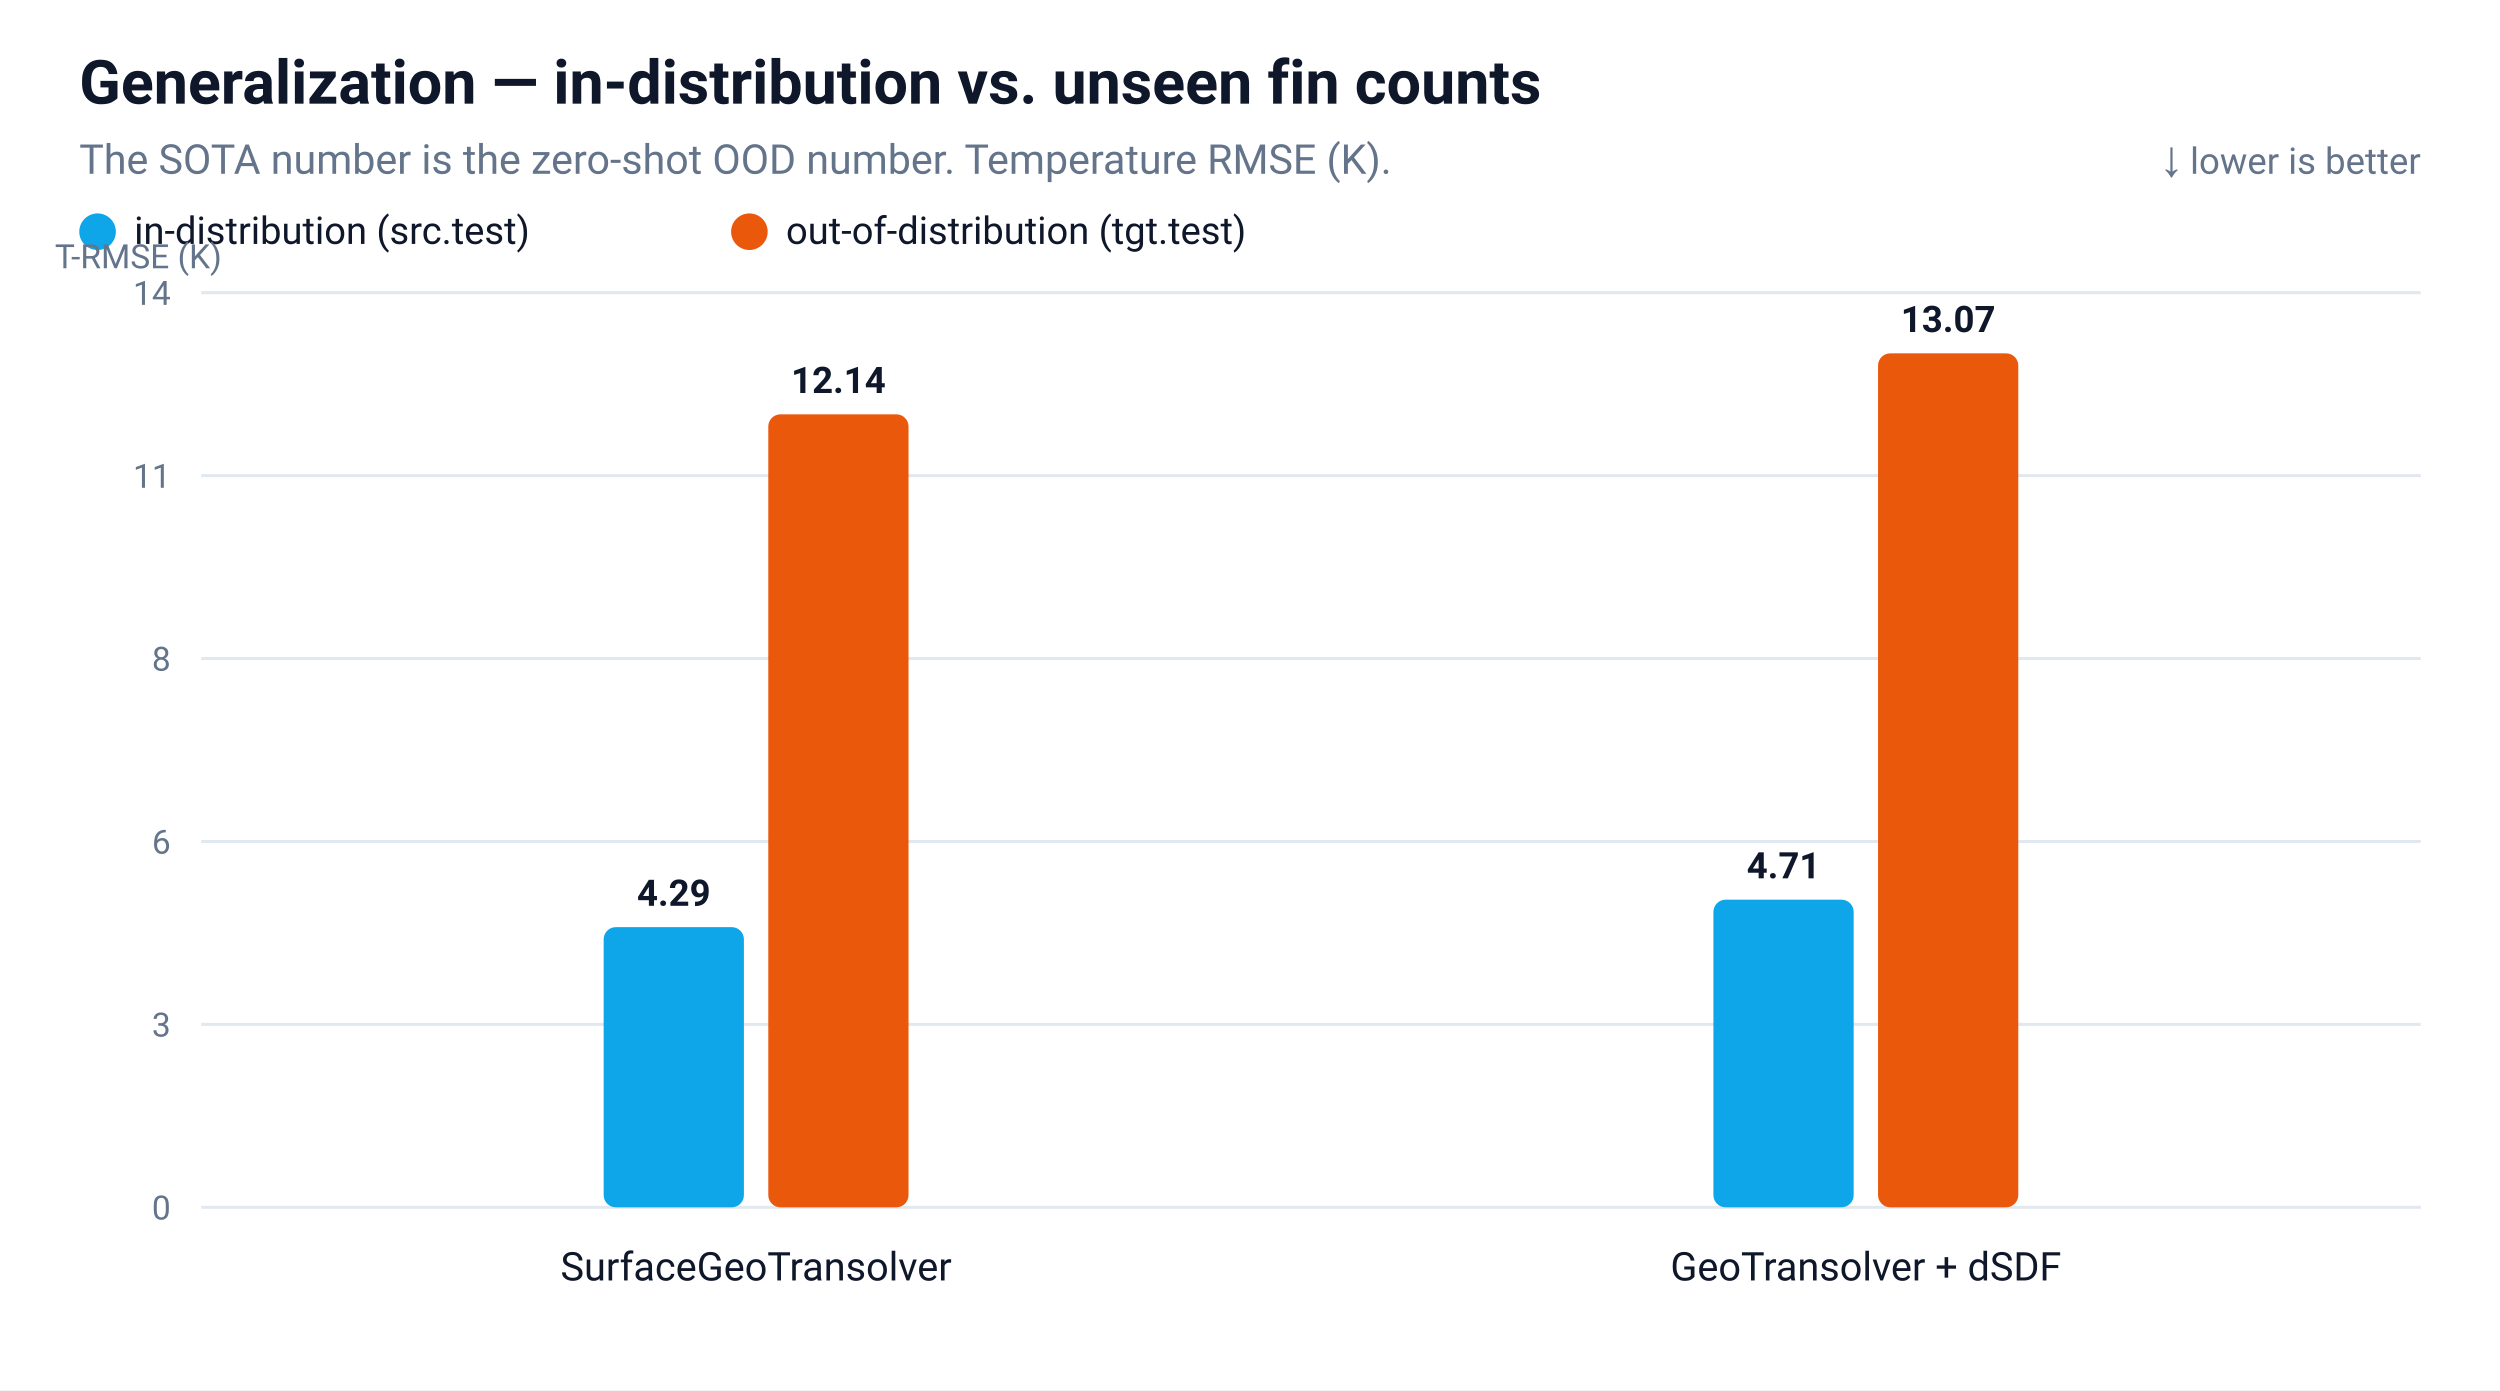
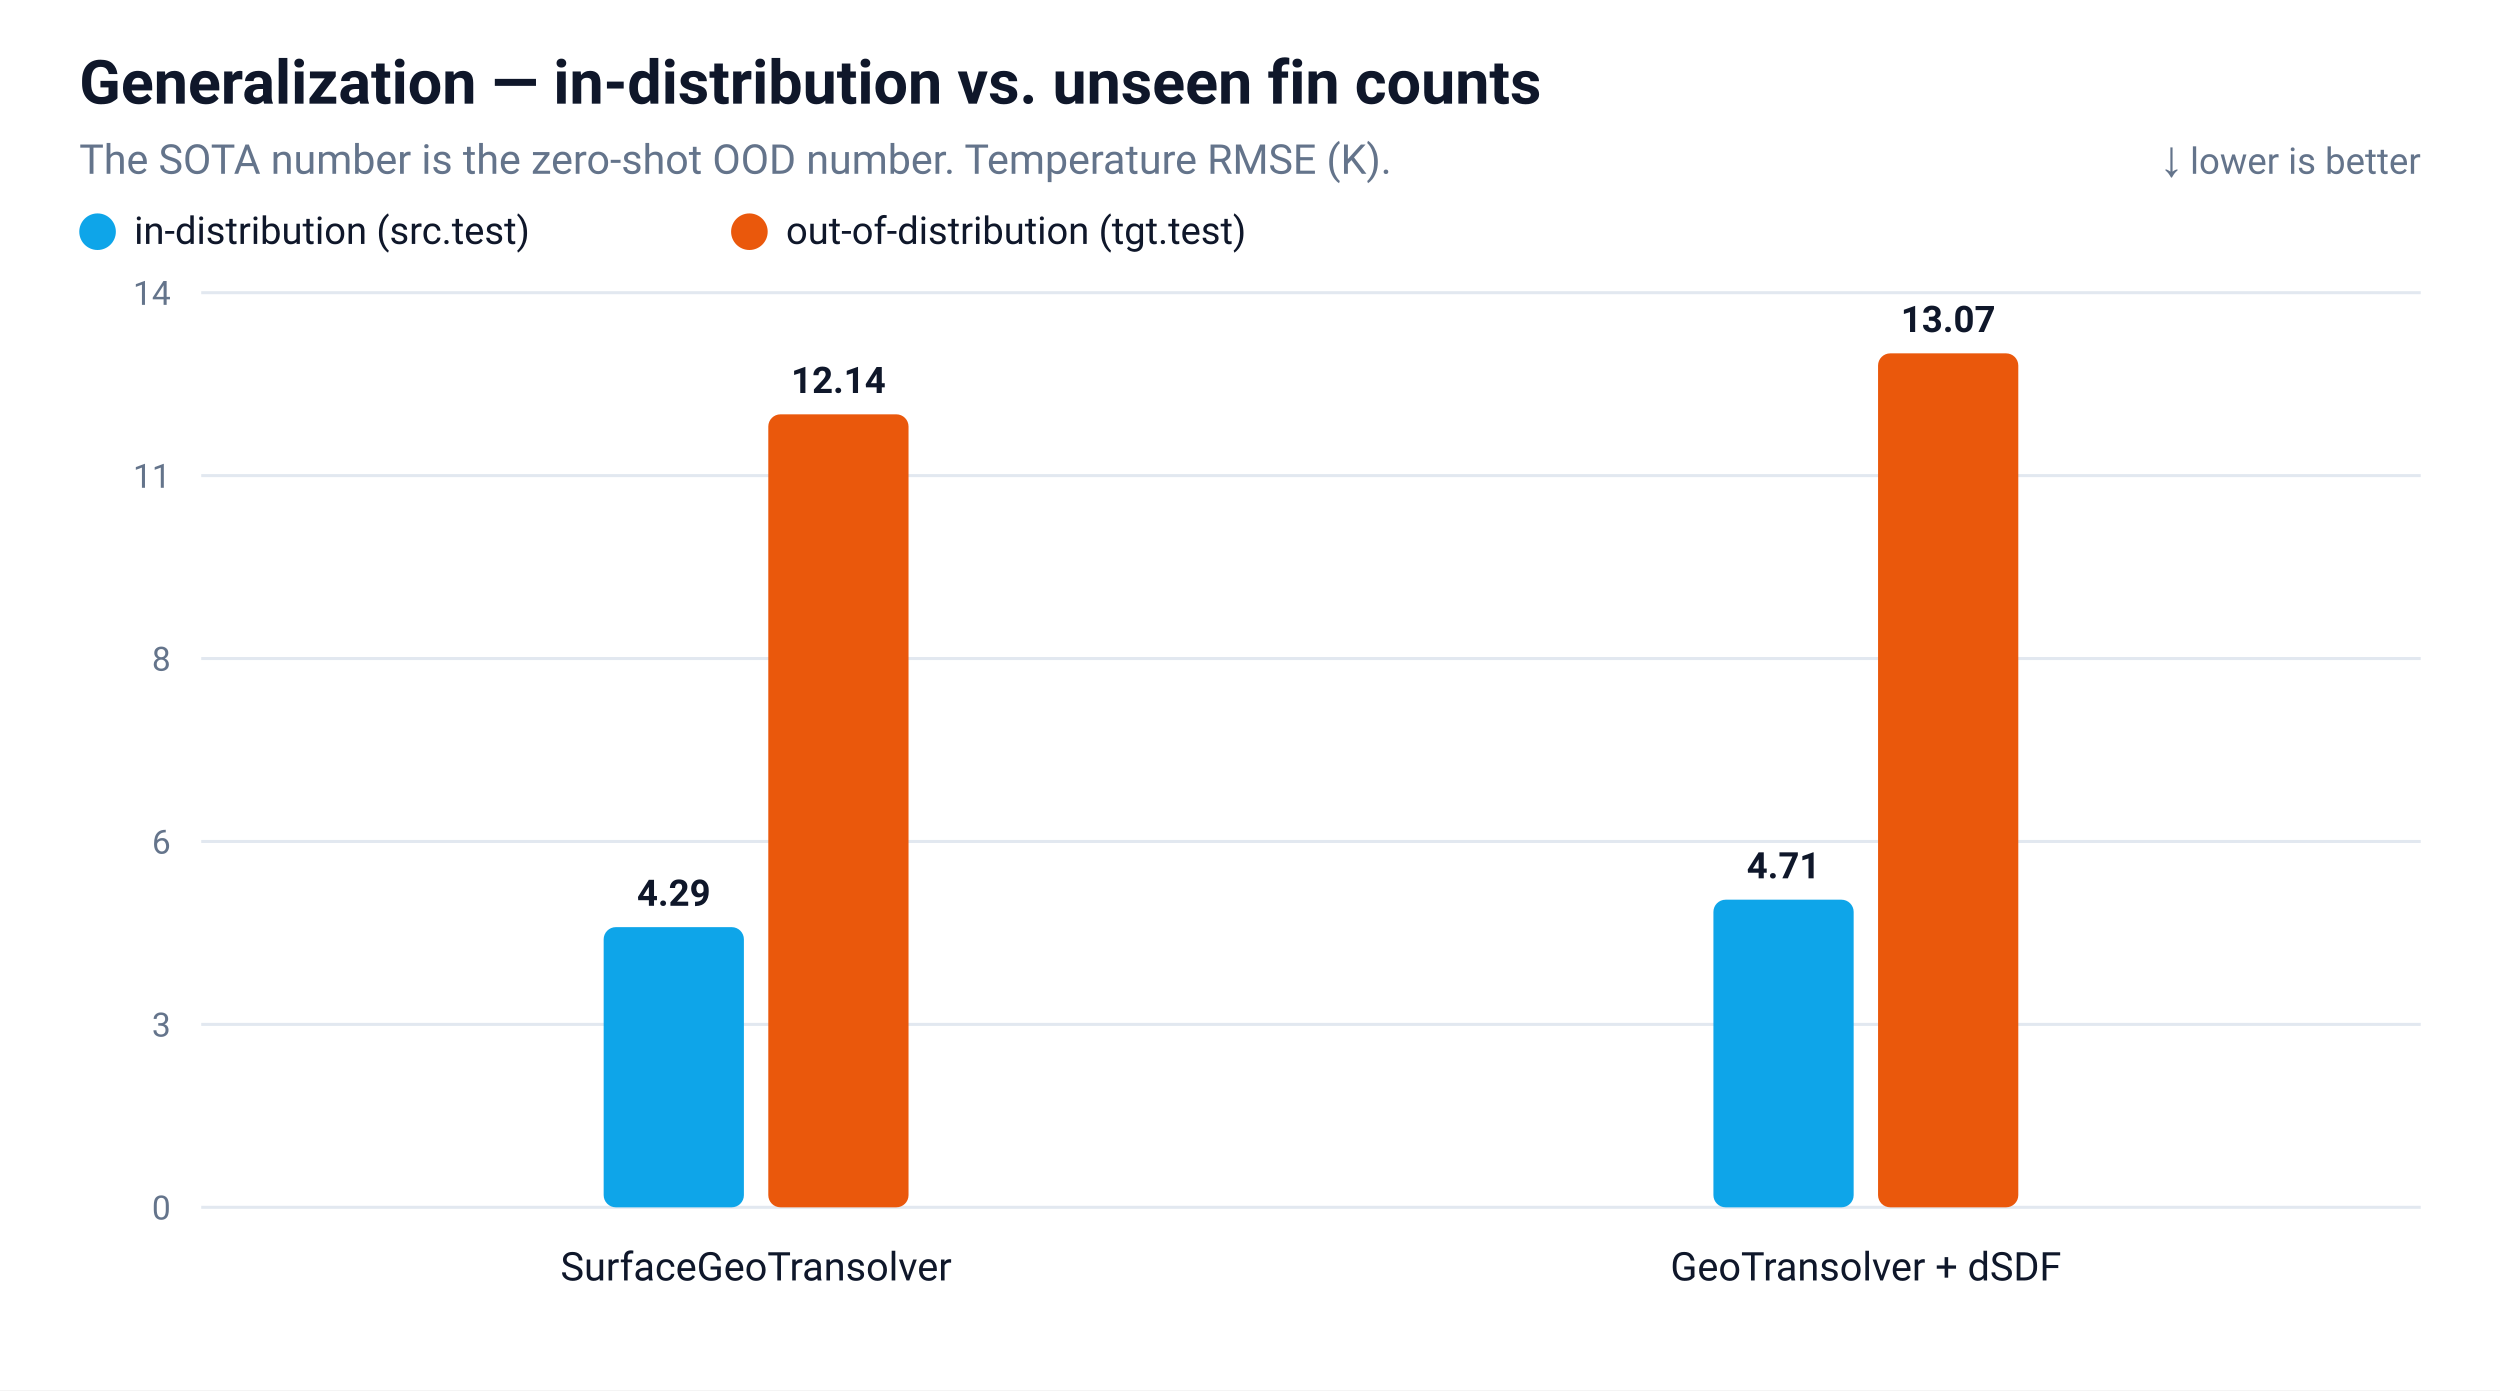
<svg xmlns="http://www.w3.org/2000/svg" width="820" height="456" viewBox="0 0 820 456" font-family="-apple-system,BlinkMacSystemFont,'Segoe UI',Roboto,Helvetica,Arial,sans-serif" role="img" aria-label="Generalization — in-distribution vs. unseen fin counts">
  <rect width="820" height="456" fill="#FFFFFF" />
  <text x="26" y="34" font-size="20" font-weight="700" fill="#0F172A">Generalization — in-distribution vs. unseen fin counts</text>
  <text x="26" y="57" font-size="13.5" fill="#64748B">The SOTA number is the zero-shot OOD number. Temperature RMSE (K).</text>
  <text x="794" y="57" font-size="12" fill="#64748B" text-anchor="end">↓ lower is better</text>
  <circle cx="32" cy="76" r="6" fill="#0EA5E9" />
  <text x="44" y="80" font-size="12.5" fill="#0F172A">in-distribution (src.test)</text>
  <circle cx="245.8" cy="76" r="6" fill="#EA580C" />
  <text x="257.8" y="80" font-size="12.5" fill="#0F172A">out-of-distribution (tgt.test)</text>
  <line x1="66" y1="396.0" x2="794" y2="396.0" stroke="#E2E8F0" stroke-width="1" />
  <text x="56" y="400.0" font-size="11" fill="#64748B" text-anchor="end">0</text>
  <line x1="66" y1="336.0" x2="794" y2="336.0" stroke="#E2E8F0" stroke-width="1" />
  <text x="56" y="340.0" font-size="11" fill="#64748B" text-anchor="end">3</text>
  <line x1="66" y1="276.0" x2="794" y2="276.0" stroke="#E2E8F0" stroke-width="1" />
  <text x="56" y="280.0" font-size="11" fill="#64748B" text-anchor="end">6</text>
  <line x1="66" y1="216.0" x2="794" y2="216.0" stroke="#E2E8F0" stroke-width="1" />
  <text x="56" y="220.0" font-size="11" fill="#64748B" text-anchor="end">8</text>
  <line x1="66" y1="156.0" x2="794" y2="156.0" stroke="#E2E8F0" stroke-width="1" />
  <text x="56" y="160.0" font-size="11" fill="#64748B" text-anchor="end">11</text>
  <line x1="66" y1="96.0" x2="794" y2="96.0" stroke="#E2E8F0" stroke-width="1" />
  <text x="56" y="100.0" font-size="11" fill="#64748B" text-anchor="end">14</text>
  <rect x="198.0" y="304.1" width="46.0" height="91.9" rx="4" fill="#0EA5E9" />
  <text x="221.0" y="297.1" font-size="12" font-weight="700" fill="#0F172A" text-anchor="middle">4.29</text>
  <rect x="252.0" y="135.9" width="46.0" height="260.1" rx="4" fill="#EA580C" />
  <text x="275.0" y="128.9" font-size="12" font-weight="700" fill="#0F172A" text-anchor="middle">12.14</text>
  <text x="248.0" y="420.0" font-size="13" fill="#0F172A" text-anchor="middle">SurfaceGeoTransolver</text>
  <rect x="562.0" y="295.1" width="46.0" height="100.9" rx="4" fill="#0EA5E9" />
  <text x="585.0" y="288.1" font-size="12" font-weight="700" fill="#0F172A" text-anchor="middle">4.71</text>
  <rect x="616.0" y="115.9" width="46.0" height="280.1" rx="4" fill="#EA580C" />
  <text x="639.0" y="108.9" font-size="12" font-weight="700" fill="#0F172A" text-anchor="middle">13.07</text>
  <text x="612.0" y="420.0" font-size="13" fill="#0F172A" text-anchor="middle">GeoTransolver + dSDF</text>
-   <text x="18" y="88" font-size="11" fill="#64748B">T-RMSE (K)</text>
</svg>
